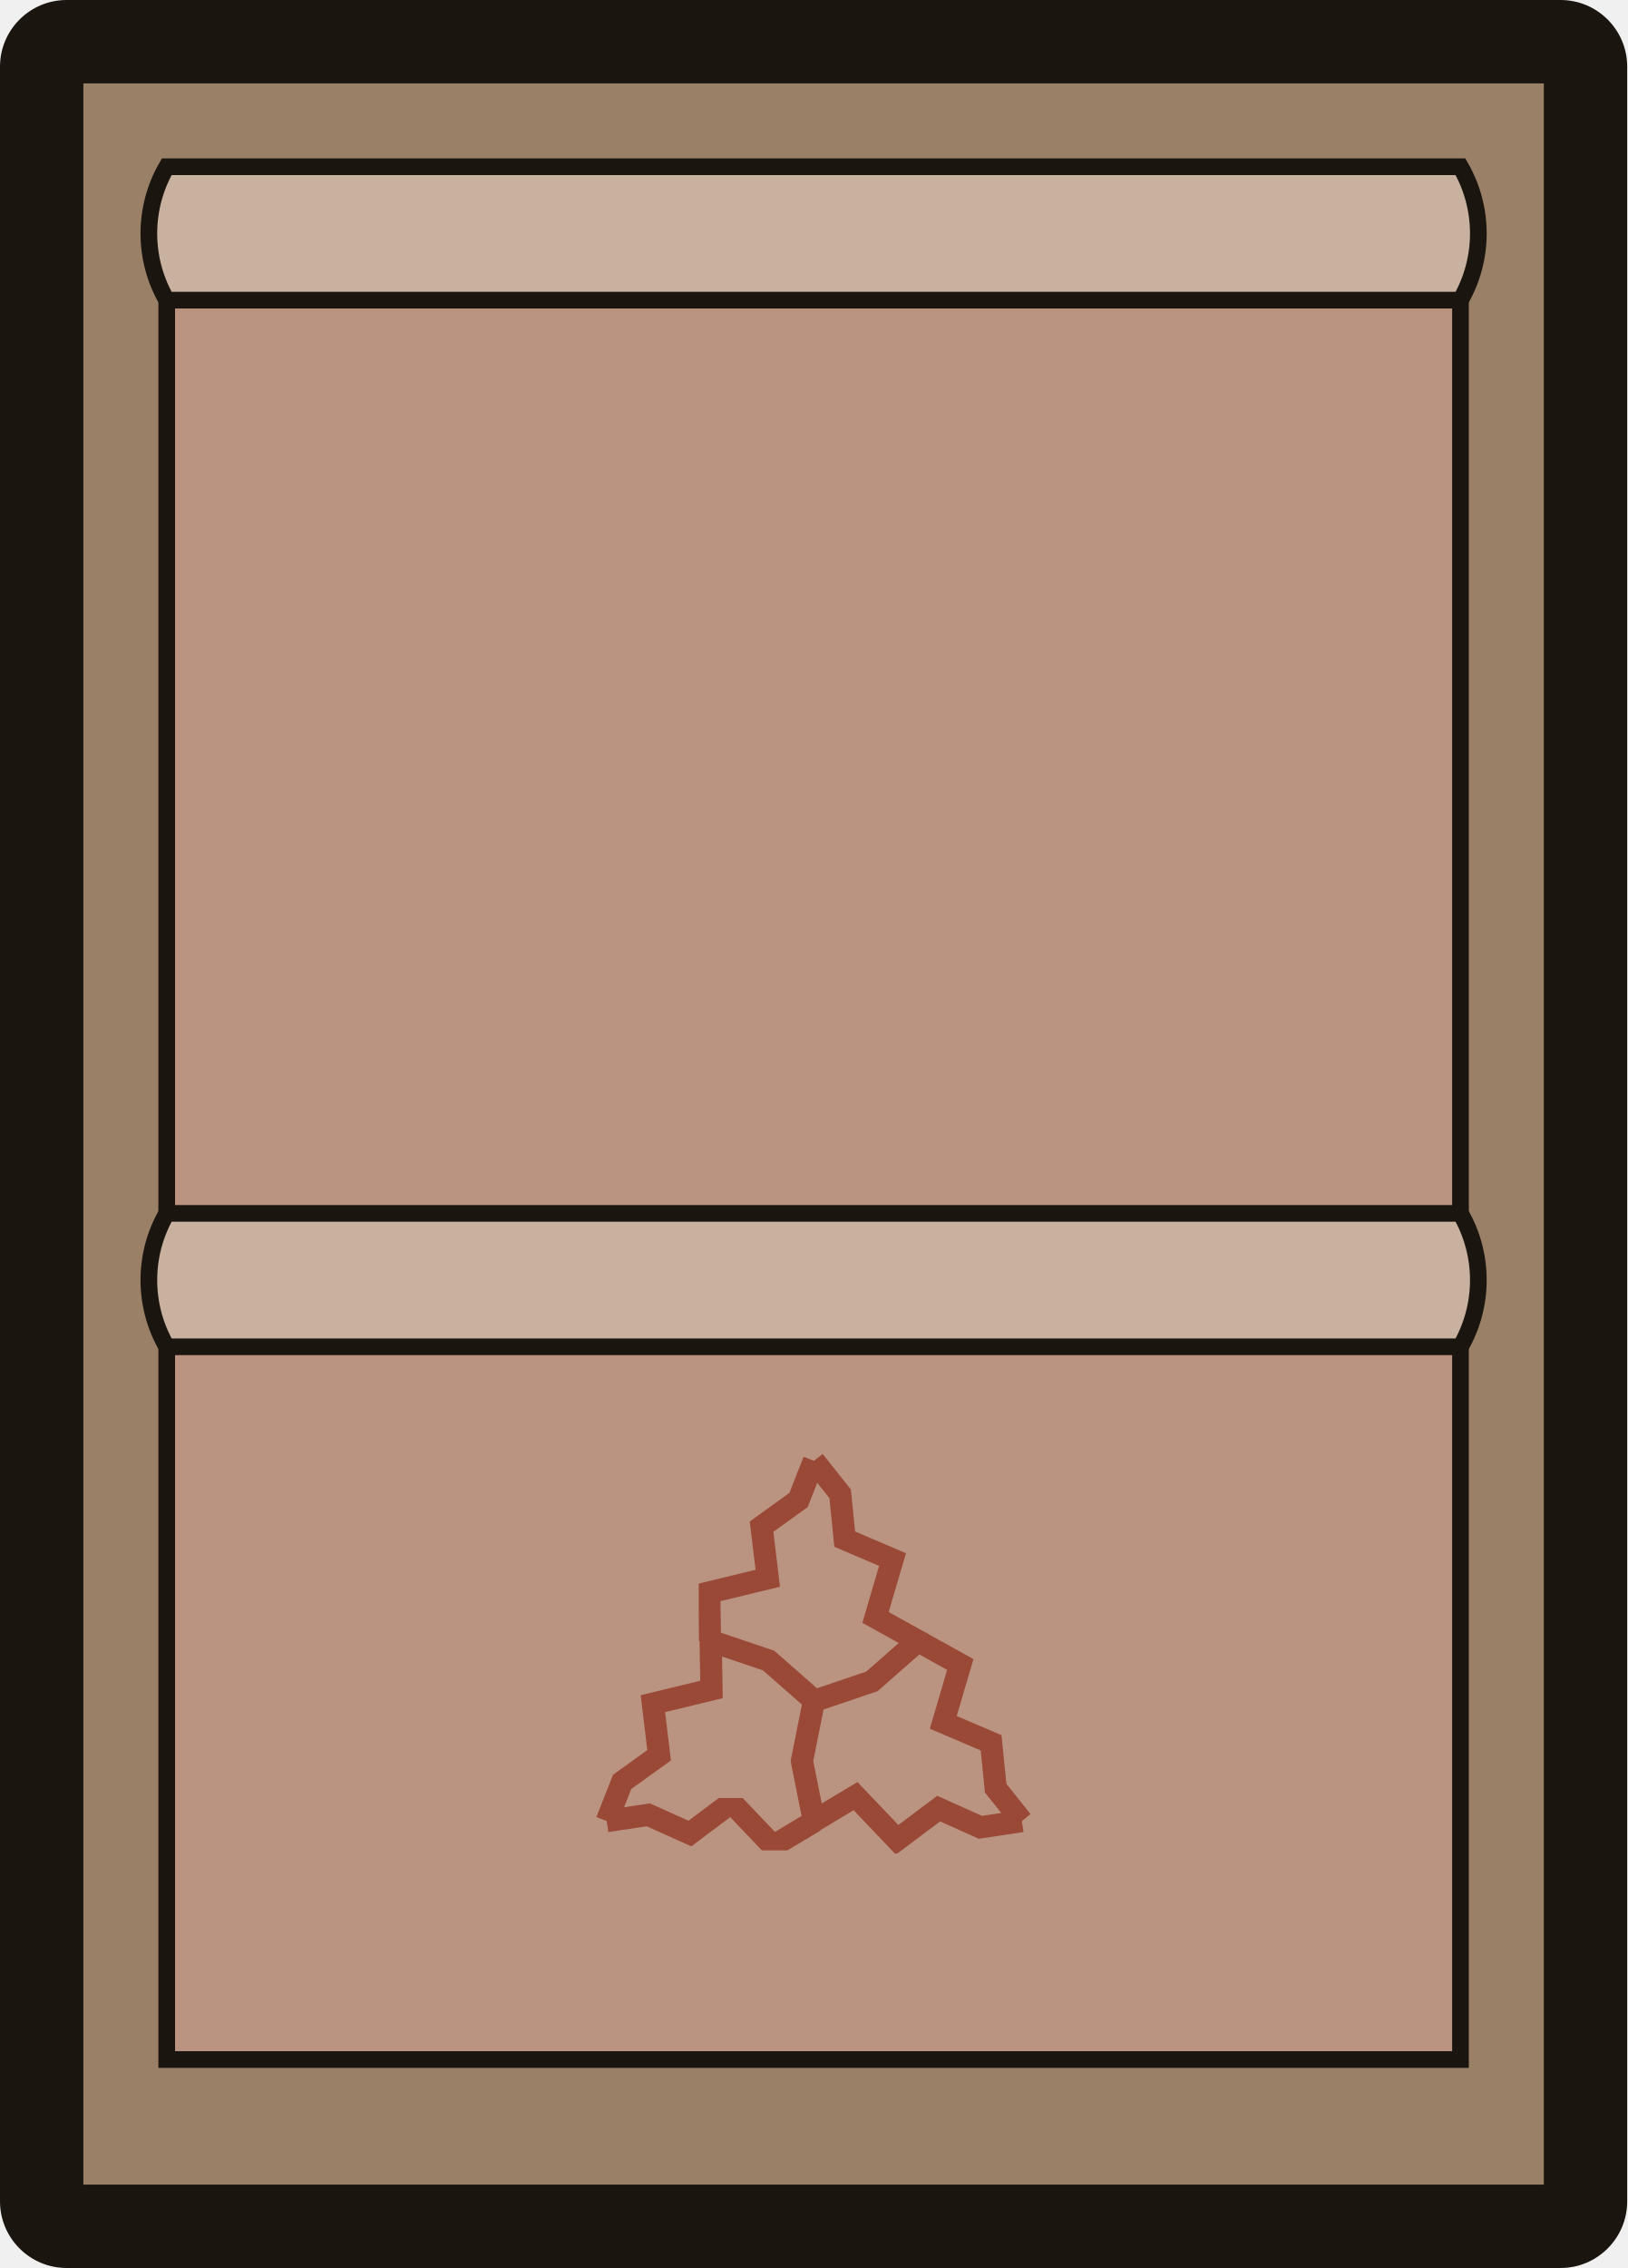
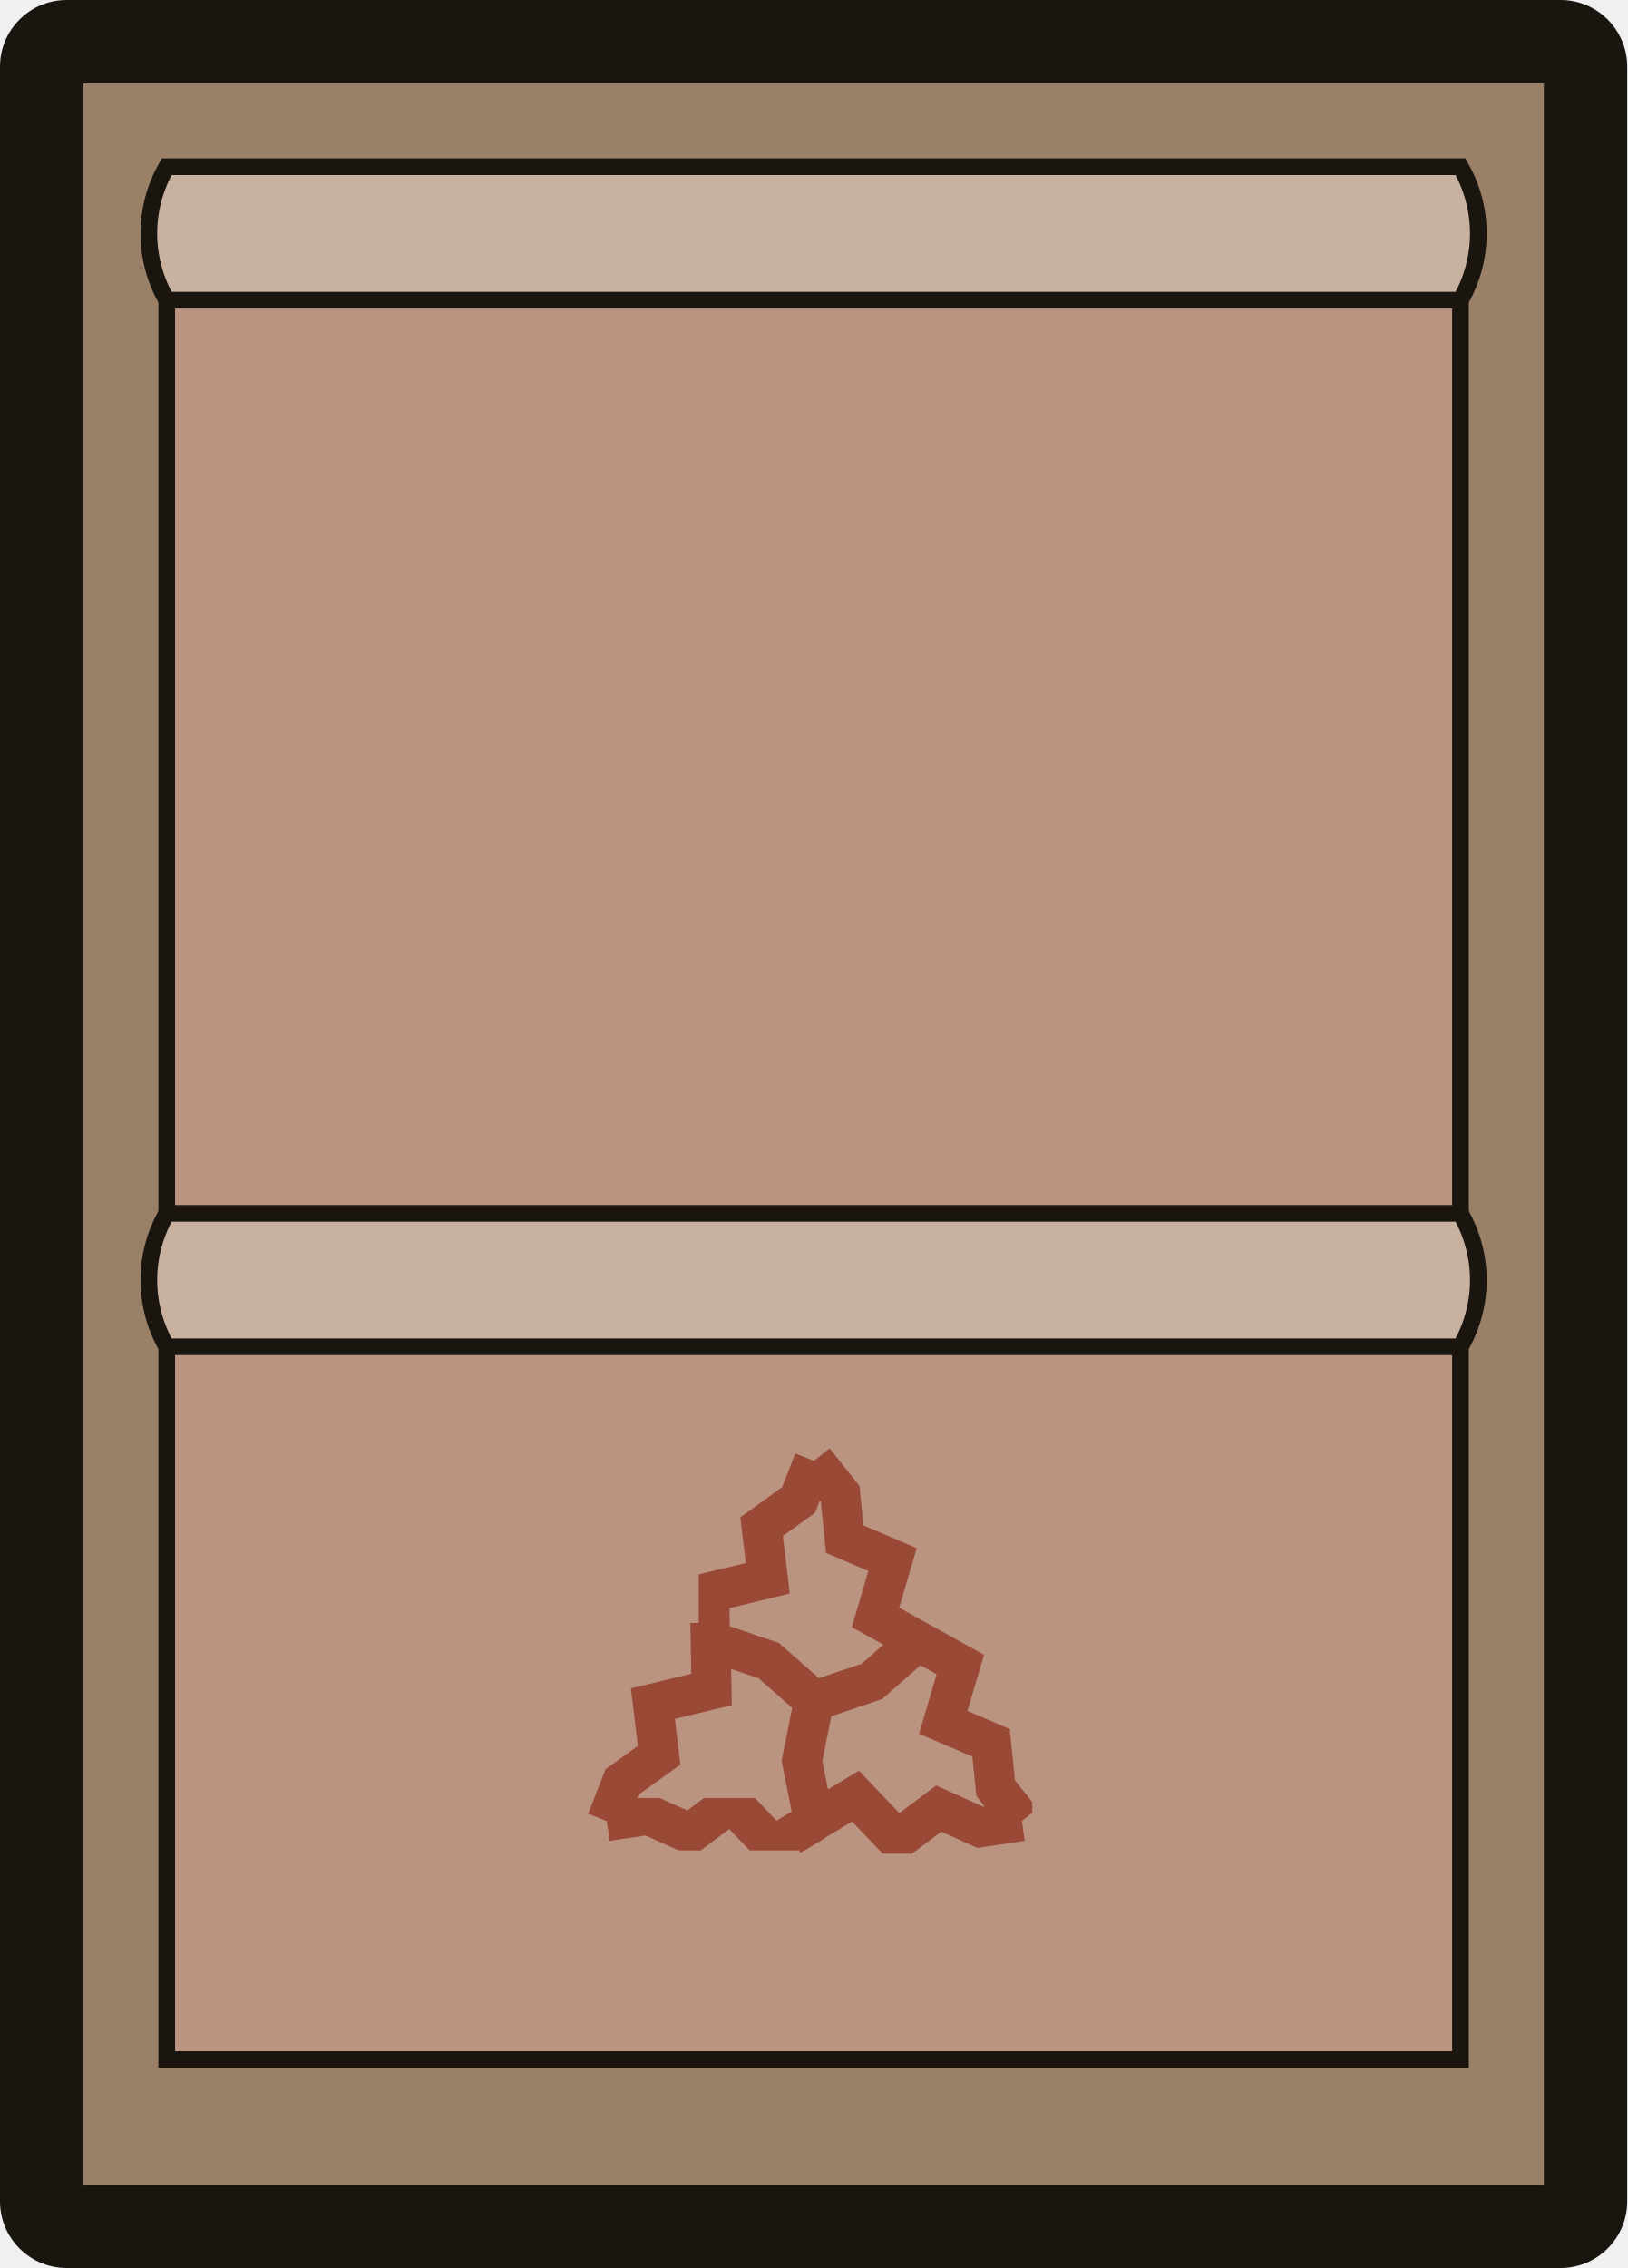
<svg height="1360" width="976">
  <rect x="0" y="0" width="976" height="1360" rx="40" fill="#1a150f" />
  <rect x="50" y="50" width="876" height="1260" rx="0" fill="#998066" />
  <mask id="bodymask" mask-type="luminance">
    <rect x="50" y="50" width="876" height="1260" rx="0" fill="white" />
  </mask>
  <rect x="100" y="150" width="776" height="1085.0" rx="0" style="fill:#bb9381;stroke:#1a150f;stroke-width:10.0" />
  <path d="M100 100 L 876 100 A 80 80 0 0 1 876 180 L 100 180 A 80 80 0 0 1 100 100 Z" style="fill:#c9b19f;stroke:#1a150f;stroke-width:10.0" />
  <path d="M100 727.6 L 876 727.6 A 80 80 0 0 1 876 807.6 L 100 807.6 A 80 80 0 0 1 100 727.6 Z" style="fill:#c9b19f;stroke:#1a150f;stroke-width:10.0" />
-   <path d="M 488.208 876.0 L 503.918 895.729 L 506.669 922.941 L 535.34 935.188 L 525.131 969.882 L 550.561 984.0 L 522.985 1008.235 L 488.208 1020.0 " stroke="#994936" stroke-width="13.32" fill="none" mask="url(#bodymask)" />
-   <path d="M 488.208 876.0 L 478.977 899.471 L 456.786 915.459 L 460.515 946.412 L 425.365 954.918 L 425.854 984.0 " stroke="#994936" stroke-width="13.32" fill="none" mask="url(#bodymask)" />
-   <path d="M 612.915 1092.0 L 587.974 1095.741 L 563.032 1084.518 L 538.091 1103.224 L 513.149 1077.035 L 488.208 1092.0 L 481.008 1056.0 L 488.208 1020.0 " stroke="#994936" stroke-width="13.32" fill="none" mask="url(#bodymask)" />
-   <path d="M 612.915 1092.0 L 597.205 1072.271 L 594.454 1045.059 L 565.783 1032.812 L 575.992 998.118 L 550.561 984.0 " stroke="#994936" stroke-width="13.32" fill="none" mask="url(#bodymask)" />
-   <path d="M 363.915 1092.0 L 373.146 1068.529 L 395.337 1052.541 L 391.608 1021.588 L 426.758 1013.082 L 426.269 984.0 L 461.046 995.765 L 488.623 1020.0 " stroke="#994936" stroke-width="13.32" fill="none" mask="url(#bodymask)" />
-   <path d="M 363.915 1092.0 L 388.857 1088.259 L 413.798 1099.482 L 438.74 1080.776 L 463.681 1106.965 L 488.623 1092.0 " stroke="#994936" stroke-width="13.32" fill="none" mask="url(#bodymask)" />
+   <path d="M 488.208 876.0 L 503.918 895.729 L 506.669 922.941 L 535.34 935.188 L 525.131 969.882 L 550.561 984.0 L 522.985 1008.235 L 488.208 1020.0 " stroke="#994936" stroke-width="24.0" fill="none" mask="url(#bodymask)" />
+   <path d="M 488.208 876.0 L 478.977 899.471 L 456.786 915.459 L 460.515 946.412 L 425.365 954.918 L 425.854 984.0 " stroke="#994936" stroke-width="24.0" fill="none" mask="url(#bodymask)" />
+   <path d="M 612.915 1092.0 L 587.974 1095.741 L 563.032 1084.518 L 538.091 1103.224 L 513.149 1077.035 L 488.208 1092.0 L 481.008 1056.0 L 488.208 1020.0 " stroke="#994936" stroke-width="24.0" fill="none" mask="url(#bodymask)" />
+   <path d="M 612.915 1092.0 L 597.205 1072.271 L 594.454 1045.059 L 565.783 1032.812 L 575.992 998.118 L 550.561 984.0 " stroke="#994936" stroke-width="24.0" fill="none" mask="url(#bodymask)" />
+   <path d="M 363.915 1092.0 L 373.146 1068.529 L 395.337 1052.541 L 391.608 1021.588 L 426.758 1013.082 L 426.269 984.0 L 461.046 995.765 L 488.623 1020.0 " stroke="#994936" stroke-width="24.0" fill="none" mask="url(#bodymask)" />
+   <path d="M 363.915 1092.0 L 388.857 1088.259 L 413.798 1099.482 L 438.74 1080.776 L 463.681 1106.965 L 488.623 1092.0 " stroke="#994936" stroke-width="24.0" fill="none" mask="url(#bodymask)" />
</svg>
